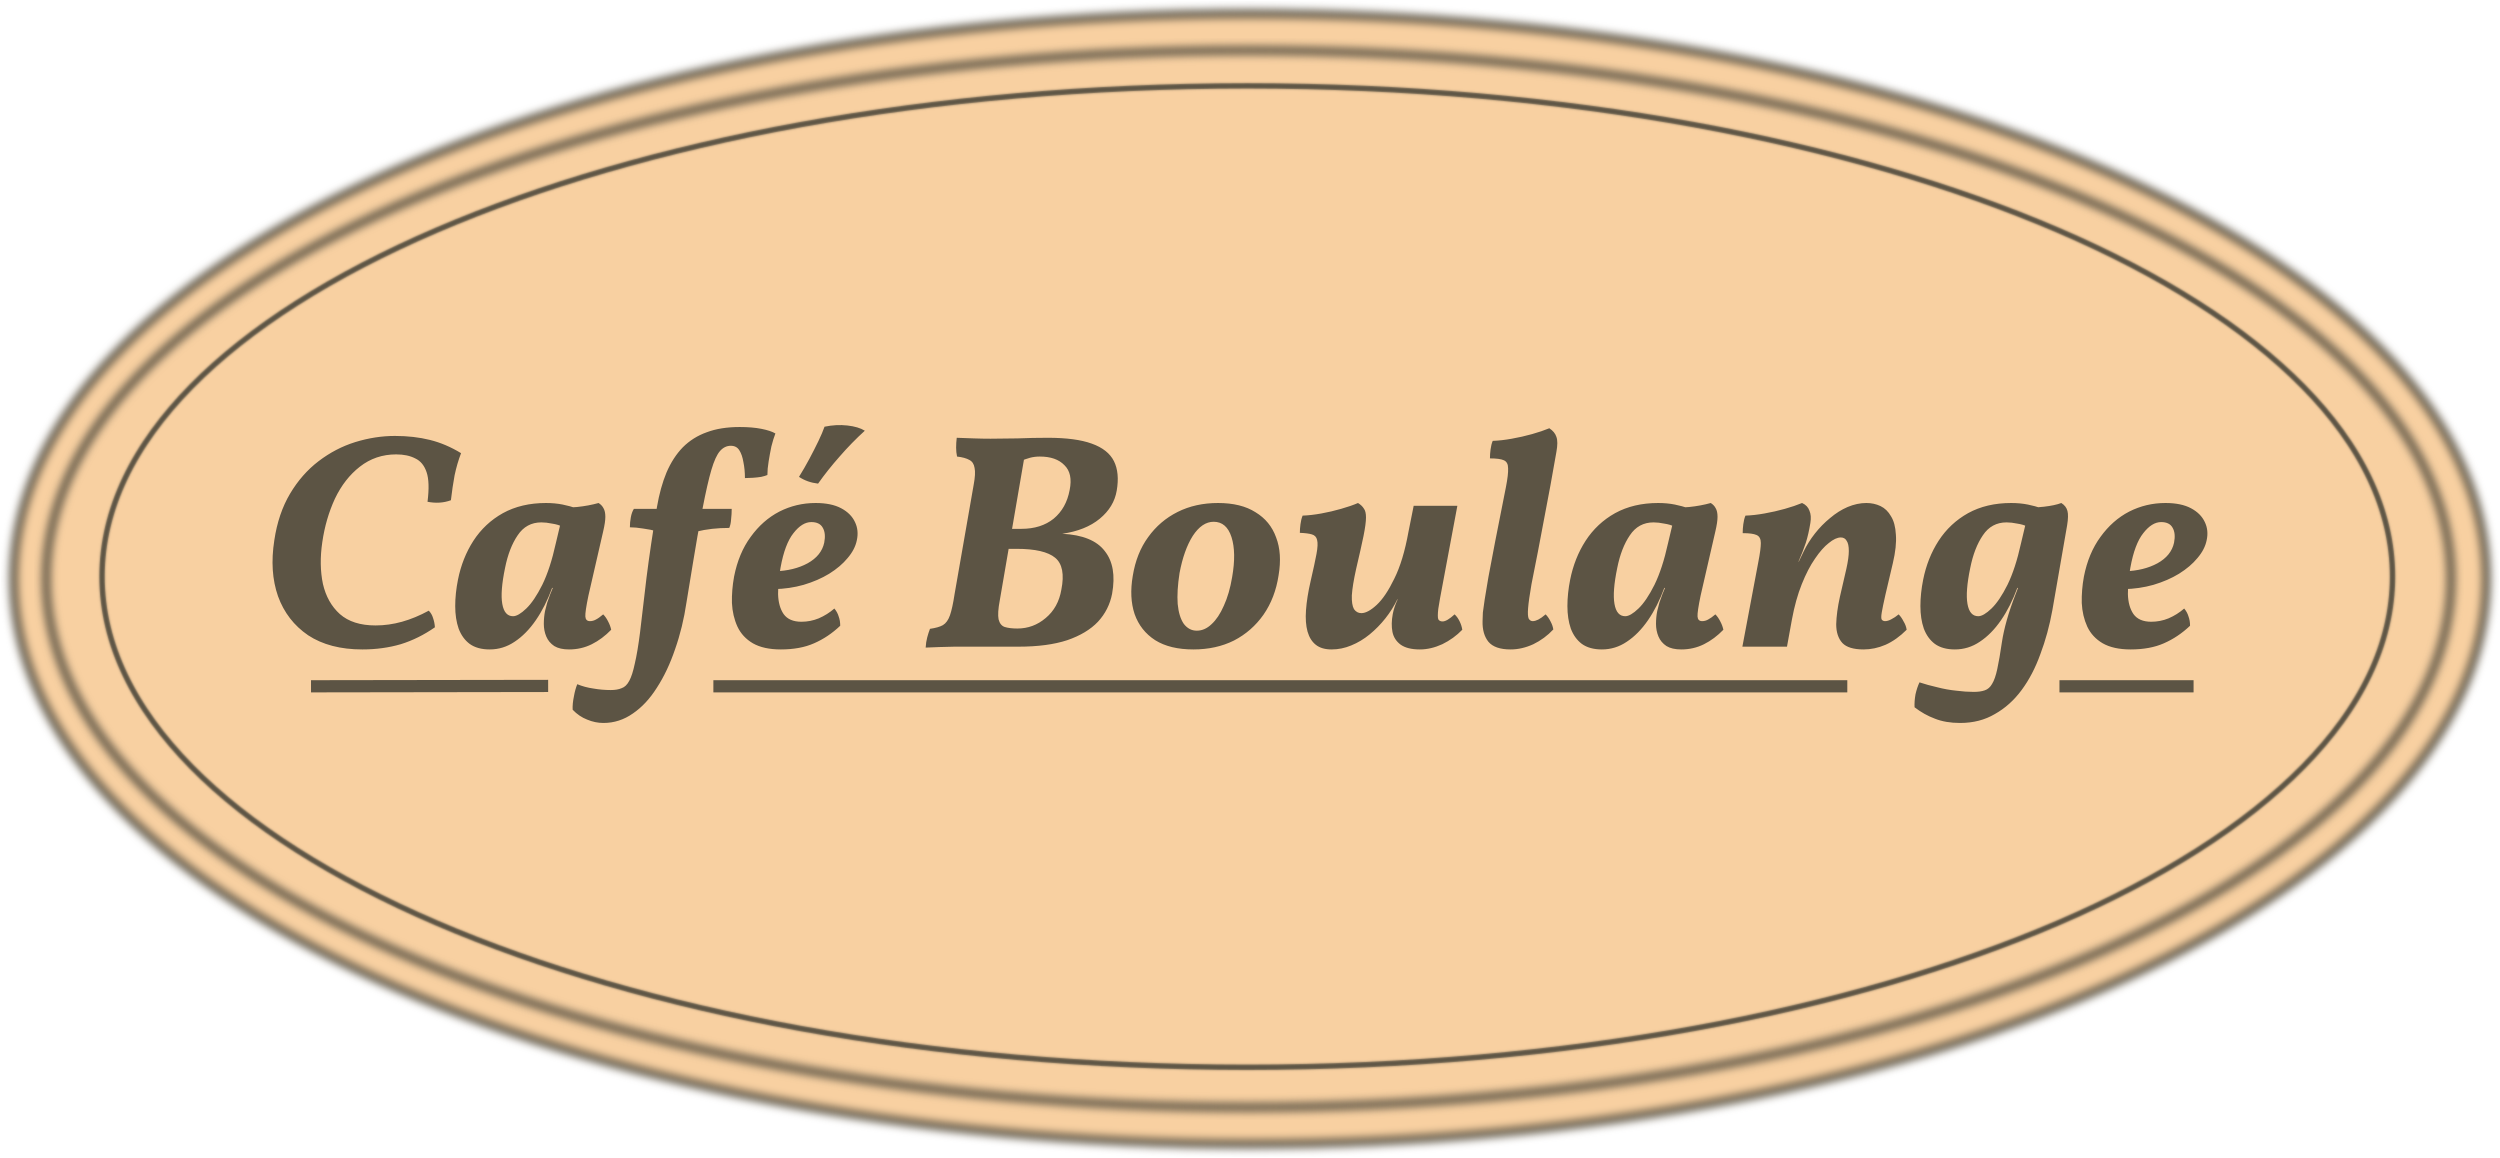
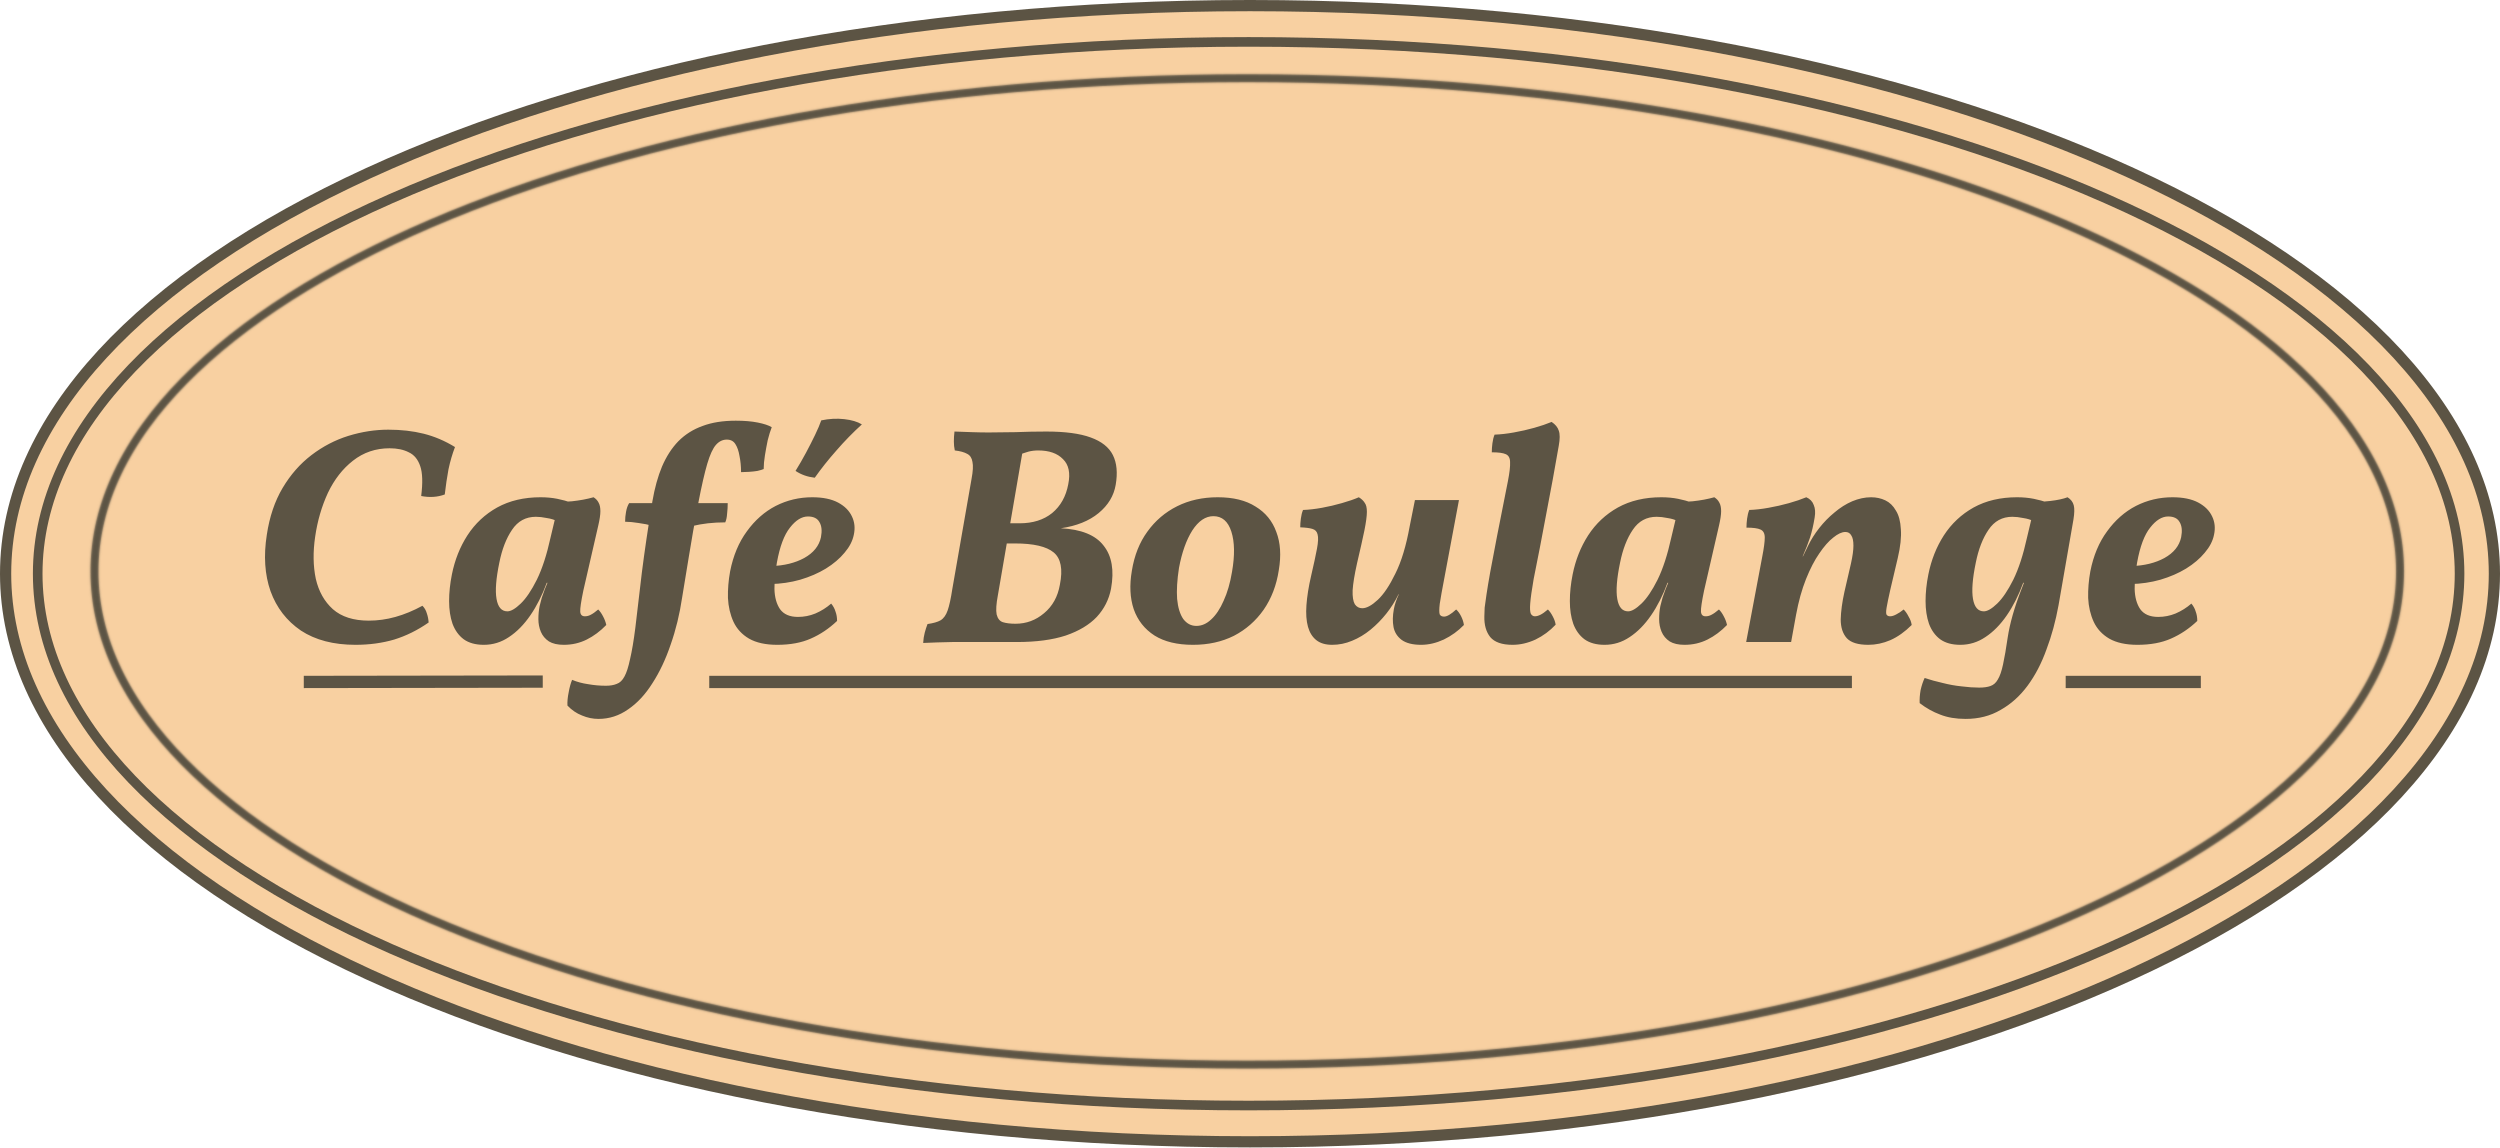
- <svg xmlns="http://www.w3.org/2000/svg" width="786" height="364" viewBox="0 0 786 364" fill="none">
+ <svg xmlns="http://www.w3.org/2000/svg" width="780" height="358" viewBox="0 0 780 358" fill="none">
+   <path d="M390 1.75C497.502 1.75 594.743 21.753 665.042 54.019C735.493 86.354 778.25 130.67 778.25 179C778.25 227.33 735.493 271.646 665.042 303.981C594.743 336.247 497.502 356.25 390 356.25C282.498 356.25 185.257 336.247 114.958 303.981C44.507 271.646 1.75 227.33 1.75 179C1.75 130.67 44.507 86.354 114.958 54.019C185.257 21.753 282.498 1.75 390 1.75Z" fill="#F8D0A1" stroke="#5C5444" stroke-width="3.5" />
+   <path d="M389.573 13.072C494.157 13.072 588.769 31.787 657.179 61.983C691.386 77.082 718.974 95.022 737.99 114.868C756.999 134.705 767.381 156.375 767.381 179C767.381 201.626 757 223.296 737.99 243.133C718.974 262.979 691.385 280.918 657.179 296.017C588.769 326.213 494.157 344.928 389.573 344.928C284.988 344.928 190.376 326.213 121.966 296.017C87.759 280.918 60.17 262.979 41.154 243.133C22.145 223.296 11.763 201.626 11.763 179C11.763 156.375 22.145 134.705 41.154 114.868C60.17 95.022 87.759 77.082 121.966 61.983C190.376 31.787 284.988 13.072 389.573 13.072Z" stroke="#5C5444" stroke-width="3" />
  <g filter="url(#filter0_f_3_11)">
-     <ellipse cx="393" cy="182" rx="390" ry="179" fill="#F8D0A1" />
-     <path d="M781.717 182C781.717 230.624 738.721 275.056 668.237 307.406C597.864 339.706 500.554 359.717 393 359.717C285.446 359.717 188.137 339.706 117.764 307.406C47.279 275.056 4.283 230.624 4.283 182C4.283 133.376 47.279 88.944 117.764 56.594C188.137 24.294 285.446 4.283 393 4.283C500.554 4.283 597.864 24.294 668.237 56.594C738.721 88.944 781.717 133.376 781.717 182Z" stroke="#5C5444" stroke-width="2.566" />
+     <path d="M389.144 24.393C488.682 24.393 578.736 41.737 643.86 69.729C676.424 83.726 702.697 100.361 720.811 118.768C738.92 137.171 748.815 157.279 748.815 178.277C748.815 199.275 738.92 219.383 720.811 237.785C702.697 256.193 676.424 272.827 643.86 286.824C578.736 314.816 488.682 332.16 389.144 332.16C289.607 332.16 199.552 314.816 134.429 286.824C101.865 272.827 75.591 256.193 57.477 237.785C39.369 219.383 29.474 199.275 29.474 178.277C29.474 157.279 39.369 137.171 57.477 118.768C75.591 100.361 101.865 83.726 134.429 69.729C199.552 41.737 289.607 24.393 389.144 24.393Z" stroke="#5C5444" stroke-width="2.5" />
  </g>
-   <g filter="url(#filter1_f_3_11)">
-     <path d="M770.599 182C770.599 204.697 760.183 226.417 741.147 246.283C722.105 266.155 694.49 284.11 660.266 299.216C591.823 329.427 497.18 348.145 392.572 348.145C287.964 348.145 193.321 329.427 124.878 299.216C90.655 284.11 63.039 266.155 43.997 246.283C24.961 226.417 14.546 204.697 14.546 182C14.546 159.304 24.961 137.583 43.997 117.717C63.039 97.845 90.655 79.89 124.878 64.784C193.321 34.573 287.964 15.855 392.572 15.855C497.18 15.855 591.823 34.573 660.266 64.784C694.49 79.89 722.105 97.845 741.147 117.717C760.183 137.583 770.599 159.304 770.599 182Z" stroke="#5C5444" stroke-width="2.566" />
-   </g>
-   <g filter="url(#filter2_f_3_11)">
-     <path d="M752.21 181.277C752.21 202.408 742.251 222.61 724.093 241.062C705.932 259.518 679.61 276.177 647.017 290.187C581.833 318.204 491.722 335.555 392.145 335.555C292.567 335.555 202.456 318.204 137.273 290.187C104.679 276.177 78.357 259.518 60.196 241.062C42.039 222.61 32.079 202.408 32.079 181.277C32.079 160.146 42.039 139.944 60.196 121.492C78.357 103.036 104.679 86.376 137.273 72.367C202.456 44.349 292.567 26.999 392.145 26.999C491.722 26.999 581.833 44.349 647.017 72.367C679.61 86.376 705.932 103.036 724.093 121.492C742.251 139.944 752.21 160.146 752.21 181.277Z" stroke="#5C5444" stroke-width="1.711" />
-   </g>
-   <path d="M144.955 142.476C144.117 144.668 143.44 146.989 142.924 149.439C142.473 151.89 142.086 154.501 141.764 157.274C139.507 158.112 137.057 158.273 134.413 157.758C134.929 153.631 134.832 150.536 134.123 148.472C133.413 146.344 132.22 144.894 130.544 144.12C128.932 143.282 126.933 142.862 124.547 142.862C120.227 142.862 116.423 144.152 113.134 146.731C109.91 149.246 107.298 152.599 105.3 156.79C103.365 160.982 102.043 165.528 101.334 170.428C100.625 175.2 100.689 179.584 101.527 183.582C102.43 187.516 104.203 190.675 106.847 193.061C109.555 195.447 113.295 196.64 118.067 196.64C120.84 196.64 123.612 196.253 126.385 195.479C129.158 194.705 131.963 193.545 134.8 191.997C135.445 192.642 135.896 193.416 136.154 194.318C136.476 195.221 136.67 196.188 136.734 197.22C133.317 199.606 129.738 201.379 125.998 202.54C122.258 203.636 118.228 204.184 113.908 204.184C107.073 204.184 101.398 202.701 96.885 199.735C92.436 196.704 89.276 192.61 87.406 187.451C85.601 182.293 85.214 176.425 86.245 169.848C87.084 164.238 88.728 159.37 91.178 155.243C93.629 151.116 96.627 147.698 100.173 144.99C103.72 142.282 107.556 140.283 111.683 138.994C115.874 137.704 120.034 137.059 124.16 137.059C128.158 137.059 131.834 137.478 135.187 138.316C138.54 139.155 141.796 140.541 144.955 142.476ZM188.192 158.144C188.902 158.596 189.417 159.144 189.74 159.789C190.127 160.434 190.32 161.336 190.32 162.497C190.32 163.593 190.095 165.108 189.643 167.043L185.001 187.258C184.291 190.675 183.969 192.868 184.033 193.835C184.098 194.802 184.581 195.286 185.484 195.286C186.129 195.286 186.742 195.124 187.322 194.802C187.967 194.48 188.74 193.931 189.643 193.158C190.224 193.738 190.739 194.48 191.191 195.382C191.642 196.221 191.964 197.091 192.158 197.994C190.288 199.928 188.257 201.444 186.064 202.54C183.872 203.636 181.486 204.184 178.907 204.184C176.973 204.184 175.425 203.829 174.264 203.12C173.104 202.346 172.266 201.347 171.75 200.122C171.234 198.897 170.976 197.575 170.976 196.156C170.976 194.737 171.105 193.383 171.363 192.094C171.556 191.256 171.782 190.385 172.04 189.482C172.362 188.58 172.685 187.677 173.007 186.774C173.394 185.807 173.781 184.872 174.168 183.969L177.36 167.72L173.684 159.595C176.392 159.66 178.972 159.595 181.422 159.402C183.872 159.144 186.129 158.725 188.192 158.144ZM181.035 159.789L176.779 165.592C175.941 165.141 174.877 164.818 173.587 164.625C172.362 164.367 171.234 164.238 170.202 164.238C167.043 164.238 164.56 165.592 162.755 168.3C160.949 170.944 159.627 174.361 158.789 178.553C157.757 183.518 157.467 187.29 157.918 189.869C158.37 192.448 159.498 193.738 161.304 193.738C162.4 193.738 163.786 192.932 165.463 191.32C167.139 189.708 168.816 187.225 170.492 183.872C172.169 180.455 173.587 176.102 174.748 170.815L176.586 163.077L180.261 163.754L175.522 184.84H173.587C172.169 188.708 170.46 192.094 168.461 194.995C166.462 197.897 164.238 200.154 161.787 201.766C159.402 203.378 156.79 204.184 153.953 204.184C151.374 204.184 149.278 203.604 147.666 202.443C146.118 201.282 144.958 199.67 144.184 197.607C143.475 195.543 143.12 193.19 143.12 190.546C143.12 187.902 143.41 185.13 143.991 182.228C144.893 177.714 146.505 173.652 148.827 170.041C151.212 166.366 154.308 163.464 158.112 161.336C161.981 159.208 166.494 158.144 171.653 158.144C173.523 158.144 175.264 158.306 176.876 158.628C178.488 158.95 179.874 159.337 181.035 159.789ZM232.564 134.254C235.208 134.254 237.497 134.448 239.431 134.835C241.366 135.221 242.817 135.705 243.784 136.285C243.333 137.446 242.913 138.8 242.527 140.348C242.204 141.895 241.914 143.475 241.656 145.087C241.398 146.635 241.269 148.053 241.269 149.343C240.818 149.536 240.173 149.73 239.335 149.923C238.561 150.052 237.69 150.149 236.723 150.213C235.82 150.278 234.982 150.31 234.208 150.31C234.208 148.505 234.047 146.828 233.725 145.28C233.467 143.733 233.048 142.508 232.467 141.605C231.887 140.638 230.984 140.154 229.759 140.154C228.47 140.154 227.341 140.702 226.374 141.798C225.407 142.895 224.504 144.861 223.666 147.698C222.828 150.536 221.893 154.63 220.861 159.982C219.7 166.108 218.733 171.589 217.959 176.425C217.185 181.261 216.476 185.581 215.831 189.386C215.058 194.609 213.865 199.509 212.253 204.087C210.705 208.665 208.803 212.695 206.546 216.177C204.354 219.659 201.839 222.368 199.002 224.302C196.165 226.301 193.069 227.3 189.716 227.3C187.975 227.3 186.267 226.946 184.59 226.237C182.914 225.592 181.398 224.56 180.044 223.141C179.98 221.916 180.109 220.53 180.431 218.982C180.689 217.499 181.044 216.21 181.495 215.114C183.043 215.758 184.719 216.21 186.525 216.468C188.33 216.79 190.168 216.951 192.038 216.951C193.392 216.951 194.52 216.758 195.423 216.371C196.39 216.049 197.196 215.275 197.841 214.05C198.486 212.889 199.066 211.083 199.582 208.633C200.162 206.183 200.711 202.927 201.226 198.864C201.807 193.964 202.484 188.225 203.258 181.648C204.096 175.006 205.192 167.591 206.546 159.402C207.255 155.275 208.255 151.664 209.544 148.569C210.899 145.409 212.607 142.766 214.671 140.638C216.799 138.51 219.313 136.93 222.215 135.898C225.117 134.802 228.566 134.254 232.564 134.254ZM199.292 159.982H207.32L206.933 167.14C205.321 166.688 203.741 166.366 202.194 166.172C200.646 165.914 199.26 165.785 198.035 165.785C198.035 164.754 198.131 163.722 198.325 162.69C198.518 161.594 198.841 160.691 199.292 159.982ZM219.313 159.982H230.049C230.049 161.078 229.985 162.175 229.856 163.271C229.791 164.367 229.598 165.27 229.276 165.979C227.406 165.979 225.6 166.076 223.859 166.269C222.183 166.463 220.538 166.753 218.926 167.14L219.313 159.982ZM245.498 204.184C241.888 204.184 238.954 203.539 236.697 202.25C234.504 200.96 232.892 199.219 231.861 197.027C230.829 194.77 230.249 192.287 230.12 189.579C230.055 186.871 230.281 184.098 230.797 181.261C231.764 176.36 233.505 172.201 236.02 168.784C238.534 165.302 241.533 162.658 245.015 160.853C248.561 159.047 252.366 158.144 256.428 158.144C259.717 158.144 262.393 158.693 264.456 159.789C266.519 160.885 267.97 162.336 268.808 164.141C269.647 165.882 269.84 167.784 269.389 169.848C269.002 171.782 268.035 173.652 266.487 175.458C265.004 177.263 263.07 178.907 260.684 180.39C258.362 181.809 255.686 182.97 252.656 183.872C249.69 184.711 246.595 185.162 243.371 185.227L243.661 179.617C247.659 179.488 251.076 178.649 253.913 177.102C256.815 175.49 258.556 173.33 259.136 170.622C259.523 168.623 259.362 167.043 258.653 165.882C258.008 164.722 256.815 164.141 255.074 164.141C253.139 164.141 251.27 165.302 249.464 167.623C247.659 169.88 246.304 173.491 245.402 178.456C244.886 181.358 244.628 184.13 244.628 186.774C244.692 189.353 245.273 191.449 246.369 193.061C247.53 194.673 249.4 195.479 251.979 195.479C253.849 195.479 255.654 195.124 257.395 194.415C259.201 193.641 260.845 192.61 262.328 191.32C262.973 192.094 263.424 192.932 263.682 193.835C264.005 194.673 264.166 195.64 264.166 196.736C261.651 199.122 258.911 200.96 255.944 202.25C253.043 203.539 249.561 204.184 245.498 204.184ZM259.233 134.157C261.683 133.642 264.069 133.513 266.39 133.771C268.712 134.028 270.549 134.577 271.903 135.415C269.131 137.93 266.487 140.638 263.972 143.539C261.458 146.377 259.201 149.214 257.202 152.051C254.945 151.793 252.946 151.084 251.205 149.923C252.366 148.053 253.462 146.151 254.494 144.217C255.525 142.282 256.46 140.444 257.298 138.703C258.137 136.962 258.782 135.447 259.233 134.157ZM314.339 188.708C313.824 191.417 313.695 193.416 313.952 194.705C314.275 195.995 314.92 196.801 315.887 197.123C316.919 197.446 318.24 197.607 319.853 197.607C323.206 197.607 326.172 196.511 328.751 194.318C331.395 192.126 333.039 189.16 333.684 185.42C334.651 180.584 334.006 177.231 331.749 175.361C329.492 173.491 325.462 172.556 319.659 172.556H314.533L315.597 166.269H321.11C325.237 166.269 328.622 165.205 331.266 163.077C333.909 160.885 335.586 157.887 336.295 154.082C337.004 150.6 336.456 147.989 334.651 146.248C332.91 144.442 330.331 143.539 326.913 143.539C325.817 143.539 324.785 143.668 323.818 143.926C322.915 144.184 321.884 144.539 320.723 144.99L322.464 141.412L314.339 188.708ZM311.438 137.93C313.888 137.93 316.693 137.897 319.853 137.833C323.077 137.704 326.268 137.639 329.428 137.639C335.296 137.639 339.906 138.252 343.259 139.477C346.677 140.702 348.998 142.54 350.223 144.99C351.448 147.441 351.738 150.536 351.094 154.276C350.513 157.693 348.74 160.627 345.774 163.077C342.808 165.528 338.874 167.107 333.974 167.817C340.358 168.139 344.807 169.944 347.321 173.233C349.901 176.457 350.674 180.939 349.643 186.677C348.998 190.03 347.515 192.964 345.194 195.479C342.872 197.929 339.648 199.864 335.521 201.282C331.395 202.636 326.301 203.313 320.239 203.313C317.015 203.313 313.662 203.313 310.18 203.313C306.763 203.313 303.41 203.313 300.121 203.313C296.833 203.378 293.802 203.475 291.029 203.604C291.094 202.443 291.255 201.379 291.513 200.412C291.771 199.445 292.061 198.542 292.384 197.704C294.189 197.446 295.543 197.059 296.446 196.543C297.413 195.963 298.155 194.931 298.67 193.448C299.186 191.965 299.67 189.74 300.121 186.774L306.118 152.438C306.569 150.052 306.666 148.279 306.408 147.118C306.215 145.893 305.667 145.055 304.764 144.603C303.861 144.088 302.572 143.733 300.895 143.539C300.702 142.637 300.605 141.702 300.605 140.735C300.605 139.703 300.669 138.671 300.798 137.639C302.604 137.704 304.409 137.768 306.215 137.833C308.02 137.897 309.761 137.93 311.438 137.93ZM375.195 204.184C370.294 204.184 366.296 203.217 363.201 201.282C360.106 199.283 357.946 196.543 356.721 193.061C355.56 189.579 355.367 185.581 356.141 181.067C356.914 176.296 358.526 172.234 360.977 168.881C363.427 165.463 366.522 162.819 370.262 160.949C374.002 159.079 378.225 158.144 382.932 158.144C387.769 158.144 391.702 159.112 394.732 161.046C397.828 162.916 399.988 165.56 401.213 168.977C402.502 172.33 402.76 176.296 401.987 180.874C401.277 185.581 399.698 189.708 397.247 193.254C394.797 196.736 391.702 199.445 387.962 201.379C384.222 203.249 379.966 204.184 375.195 204.184ZM376.259 198.284C377.935 198.284 379.483 197.607 380.901 196.253C382.384 194.899 383.674 192.964 384.77 190.449C385.931 187.935 386.801 184.936 387.382 181.454C388.284 176.296 388.22 172.105 387.188 168.881C386.156 165.656 384.287 164.044 381.578 164.044C379.128 164.044 376.936 165.528 375.001 168.494C373.131 171.46 371.745 175.361 370.842 180.197C370.262 183.937 370.068 187.161 370.262 189.869C370.52 192.577 371.165 194.673 372.196 196.156C373.293 197.575 374.647 198.284 376.259 198.284ZM418.636 204.184C416.572 204.184 414.928 203.7 413.703 202.733C412.478 201.766 411.607 200.38 411.091 198.574C410.575 196.704 410.414 194.447 410.608 191.804C410.801 189.095 411.285 186.065 412.059 182.712C412.897 179.101 413.509 176.264 413.896 174.2C414.283 172.137 414.348 170.654 414.09 169.751C413.896 168.848 413.348 168.268 412.445 168.01C411.607 167.752 410.35 167.591 408.673 167.526C408.673 166.688 408.738 165.785 408.867 164.818C408.996 163.787 409.221 162.884 409.544 162.11C411.349 162.046 413.316 161.82 415.444 161.433C417.572 161.046 419.635 160.562 421.634 159.982C423.697 159.402 425.471 158.789 426.954 158.144C427.792 158.66 428.404 159.241 428.791 159.885C429.243 160.466 429.468 161.401 429.468 162.69C429.468 163.98 429.211 165.914 428.695 168.494C428.179 171.008 427.405 174.458 426.373 178.843C425.6 182.325 425.148 185.098 425.019 187.161C424.955 189.16 425.18 190.611 425.696 191.513C426.277 192.352 427.05 192.771 428.018 192.771C429.372 192.771 430.984 191.9 432.854 190.159C434.724 188.418 436.561 185.678 438.367 181.938C440.237 178.198 441.72 173.298 442.816 167.236L444.46 159.015H458.195L453.649 183.292C452.94 186.968 452.456 189.676 452.198 191.417C452.005 193.093 452.005 194.189 452.198 194.705C452.456 195.157 452.907 195.382 453.552 195.382C454.455 195.382 455.712 194.641 457.324 193.158C457.905 193.674 458.42 194.383 458.872 195.286C459.323 196.188 459.613 197.091 459.742 197.994C457.937 199.864 455.841 201.379 453.455 202.54C451.07 203.636 448.716 204.184 446.395 204.184C443.751 204.184 441.72 203.668 440.301 202.636C438.947 201.605 438.109 200.283 437.786 198.671C437.464 196.994 437.496 195.124 437.883 193.061C438.012 192.352 438.206 191.61 438.464 190.836C438.721 190.063 439.044 189.257 439.431 188.418H439.334C438.302 190.546 437.045 192.545 435.562 194.415C434.079 196.285 432.435 197.962 430.629 199.445C428.824 200.928 426.889 202.088 424.826 202.927C422.827 203.765 420.763 204.184 418.636 204.184ZM474.919 204.184C471.631 204.184 469.309 203.378 467.955 201.766C466.666 200.154 466.053 197.994 466.118 195.286C466.118 194.447 466.15 193.545 466.214 192.577C466.343 191.546 466.537 190.159 466.795 188.418C467.053 186.677 467.44 184.356 467.955 181.454C468.536 178.553 469.245 174.813 470.083 170.235C470.986 165.592 472.114 159.885 473.468 153.115C473.984 150.471 474.21 148.505 474.146 147.215C474.146 145.925 473.694 145.087 472.791 144.7C471.953 144.313 470.502 144.12 468.439 144.12C468.439 143.217 468.503 142.282 468.632 141.315C468.761 140.283 468.987 139.38 469.309 138.607C471.179 138.542 473.178 138.316 475.306 137.93C477.499 137.543 479.626 137.059 481.69 136.479C483.753 135.898 485.559 135.286 487.106 134.641C488.267 135.415 489.008 136.318 489.331 137.349C489.718 138.381 489.718 139.961 489.331 142.089C488.106 149.182 486.816 156.21 485.462 163.174C484.172 170.138 482.851 176.973 481.496 183.679C480.916 187.032 480.561 189.547 480.432 191.223C480.303 192.835 480.368 193.931 480.626 194.512C480.948 195.028 481.367 195.286 481.883 195.286C482.399 195.286 482.979 195.124 483.624 194.802C484.269 194.48 485.043 193.931 485.946 193.158C486.526 193.738 487.042 194.48 487.493 195.382C487.945 196.221 488.235 197.059 488.364 197.897C486.558 199.831 484.463 201.379 482.077 202.54C479.691 203.636 477.305 204.184 474.919 204.184ZM537.864 158.144C538.573 158.596 539.089 159.144 539.412 159.789C539.798 160.434 539.992 161.336 539.992 162.497C539.992 163.593 539.766 165.108 539.315 167.043L534.672 187.258C533.963 190.675 533.64 192.868 533.705 193.835C533.769 194.802 534.253 195.286 535.156 195.286C535.801 195.286 536.413 195.124 536.993 194.802C537.638 194.48 538.412 193.931 539.315 193.158C539.895 193.738 540.411 194.48 540.862 195.382C541.314 196.221 541.636 197.091 541.83 197.994C539.96 199.928 537.928 201.444 535.736 202.54C533.544 203.636 531.158 204.184 528.579 204.184C526.644 204.184 525.097 203.829 523.936 203.12C522.775 202.346 521.937 201.347 521.421 200.122C520.905 198.897 520.648 197.575 520.648 196.156C520.648 194.737 520.776 193.383 521.034 192.094C521.228 191.256 521.454 190.385 521.711 189.482C522.034 188.58 522.356 187.677 522.679 186.774C523.066 185.807 523.452 184.872 523.839 183.969L527.031 167.72L523.356 159.595C526.064 159.66 528.643 159.595 531.093 159.402C533.544 159.144 535.801 158.725 537.864 158.144ZM530.707 159.789L526.451 165.592C525.613 165.141 524.549 164.818 523.259 164.625C522.034 164.367 520.905 164.238 519.874 164.238C516.714 164.238 514.232 165.592 512.426 168.3C510.621 170.944 509.299 174.361 508.461 178.553C507.429 183.518 507.139 187.29 507.59 189.869C508.041 192.448 509.17 193.738 510.975 193.738C512.072 193.738 513.458 192.932 515.134 191.32C516.811 189.708 518.487 187.225 520.164 183.872C521.84 180.455 523.259 176.102 524.42 170.815L526.257 163.077L529.933 163.754L525.193 184.84H523.259C521.84 188.708 520.132 192.094 518.133 194.995C516.134 197.897 513.909 200.154 511.459 201.766C509.073 203.378 506.462 204.184 503.625 204.184C501.045 204.184 498.95 203.604 497.338 202.443C495.79 201.282 494.629 199.67 493.856 197.607C493.146 195.543 492.792 193.19 492.792 190.546C492.792 187.902 493.082 185.13 493.662 182.228C494.565 177.714 496.177 173.652 498.498 170.041C500.884 166.366 503.979 163.464 507.784 161.336C511.652 159.208 516.166 158.144 521.325 158.144C523.195 158.144 524.936 158.306 526.548 158.628C528.16 158.95 529.546 159.337 530.707 159.789ZM547.803 203.313L552.832 176.618C553.348 173.975 553.606 172.008 553.606 170.718C553.606 169.429 553.155 168.59 552.252 168.203C551.414 167.817 549.963 167.623 547.9 167.623C547.9 166.72 547.964 165.785 548.093 164.818C548.222 163.787 548.448 162.884 548.77 162.11C550.64 162.046 552.639 161.82 554.767 161.433C556.959 161.046 559.087 160.562 561.151 159.982C563.214 159.402 565.019 158.789 566.567 158.144C567.728 158.66 568.501 159.466 568.888 160.562C569.34 161.594 569.436 162.884 569.178 164.431C568.792 166.817 568.308 168.913 567.728 170.718C567.147 172.459 566.406 174.361 565.503 176.425L563.375 194.802L561.828 203.313H547.803ZM586.782 158.144C588.394 158.144 589.877 158.467 591.231 159.112C592.585 159.756 593.681 160.82 594.52 162.303C595.422 163.722 595.938 165.656 596.067 168.107C596.26 170.557 595.938 173.555 595.1 177.102L592.779 186.968C592.198 189.547 591.811 191.417 591.618 192.577C591.424 193.738 591.424 194.48 591.618 194.802C591.876 195.124 592.23 195.286 592.682 195.286C593.262 195.286 593.907 195.092 594.616 194.705C595.39 194.318 596.164 193.803 596.938 193.158C597.518 193.738 598.034 194.48 598.485 195.382C599.001 196.221 599.323 197.091 599.452 197.994C597.324 200.122 595.1 201.701 592.779 202.733C590.522 203.7 588.233 204.184 585.911 204.184C582.752 204.184 580.527 203.507 579.237 202.153C577.948 200.734 577.303 198.768 577.303 196.253C577.368 193.738 577.754 190.869 578.464 187.645L580.495 178.843C581.011 176.522 581.269 174.652 581.269 173.233C581.269 171.75 581.043 170.686 580.592 170.041C580.205 169.332 579.592 168.977 578.754 168.977C577.658 168.977 576.4 169.558 574.982 170.718C573.563 171.814 572.112 173.459 570.629 175.651C569.146 177.779 567.76 180.455 566.47 183.679C565.181 186.903 564.149 190.611 563.375 194.802L563.085 181.648L567.147 173.233C568.05 171.363 569.211 169.525 570.629 167.72C572.048 165.914 573.628 164.302 575.369 162.884C577.11 161.401 578.947 160.24 580.882 159.402C582.881 158.564 584.847 158.144 586.782 158.144ZM616.253 227.3C613.223 227.3 610.579 226.849 608.322 225.946C606.065 225.108 603.937 223.915 601.938 222.368C601.874 221.143 601.971 219.788 602.229 218.305C602.551 216.887 602.97 215.629 603.486 214.533C605.227 215.114 607.097 215.629 609.096 216.081C611.095 216.597 613.061 216.951 614.996 217.145C616.995 217.403 618.832 217.532 620.509 217.532C621.927 217.532 623.088 217.37 623.991 217.048C624.958 216.726 625.732 216.049 626.312 215.017C626.957 213.985 627.505 212.405 627.956 210.277C628.408 208.214 628.891 205.409 629.407 201.863C629.73 199.735 630.246 197.413 630.955 194.899C631.664 192.384 632.599 189.643 633.76 186.677L634.727 184.163L637.919 165.689L633.663 159.692C637.403 159.692 640.401 159.563 642.658 159.305C644.915 159.047 646.72 158.66 648.075 158.144C649.106 158.789 649.751 159.628 650.009 160.659C650.267 161.626 650.235 163.109 649.912 165.108L645.27 191.804C644.367 196.769 643.11 201.379 641.498 205.635C639.95 209.955 637.983 213.727 635.597 216.951C633.212 220.175 630.407 222.69 627.183 224.496C624.023 226.365 620.38 227.3 616.253 227.3ZM641.691 159.789L637.435 165.592C636.597 165.141 635.533 164.818 634.243 164.625C633.018 164.367 631.89 164.238 630.858 164.238C627.699 164.238 625.216 165.592 623.411 168.3C621.605 170.944 620.283 174.361 619.445 178.553C618.413 183.518 618.123 187.29 618.574 189.869C619.026 192.448 620.154 193.738 621.96 193.738C623.056 193.738 624.442 192.932 626.119 191.32C627.795 189.708 629.472 187.225 631.148 183.872C632.825 180.455 634.243 176.102 635.404 170.815L637.242 163.077L640.917 163.754L636.178 184.84H634.243C632.825 188.708 631.116 192.094 629.117 194.995C627.118 197.897 624.894 200.154 622.443 201.766C620.058 203.378 617.446 204.184 614.609 204.184C612.03 204.184 609.934 203.604 608.322 202.443C606.774 201.282 605.614 199.67 604.84 197.607C604.131 195.543 603.776 193.19 603.776 190.546C603.776 187.902 604.066 185.13 604.647 182.228C605.549 177.714 607.161 173.652 609.483 170.041C611.868 166.366 614.964 163.464 618.768 161.336C622.637 159.208 627.15 158.144 632.309 158.144C634.179 158.144 635.92 158.306 637.532 158.628C639.144 158.95 640.53 159.337 641.691 159.789ZM669.884 204.184C666.273 204.184 663.339 203.539 661.082 202.25C658.89 200.96 657.278 199.219 656.246 197.027C655.214 194.77 654.634 192.287 654.505 189.579C654.441 186.871 654.666 184.098 655.182 181.261C656.149 176.36 657.89 172.201 660.405 168.784C662.92 165.302 665.918 162.658 669.4 160.853C672.947 159.047 676.751 158.144 680.813 158.144C684.102 158.144 686.778 158.693 688.841 159.789C690.905 160.885 692.356 162.336 693.194 164.141C694.032 165.882 694.226 167.784 693.774 169.848C693.387 171.782 692.42 173.652 690.872 175.458C689.389 177.263 687.455 178.907 685.069 180.39C682.748 181.809 680.072 182.97 677.041 183.872C674.075 184.711 670.98 185.162 667.756 185.227L668.046 179.617C672.044 179.488 675.461 178.649 678.299 177.102C681.2 175.49 682.941 173.33 683.522 170.622C683.909 168.623 683.747 167.043 683.038 165.882C682.393 164.722 681.2 164.141 679.459 164.141C677.525 164.141 675.655 165.302 673.849 167.623C672.044 169.88 670.69 173.491 669.787 178.456C669.271 181.358 669.013 184.13 669.013 186.774C669.078 189.353 669.658 191.449 670.754 193.061C671.915 194.673 673.785 195.479 676.364 195.479C678.234 195.479 680.04 195.124 681.781 194.415C683.586 193.641 685.23 192.61 686.713 191.32C687.358 192.094 687.81 192.932 688.068 193.835C688.39 194.673 688.551 195.64 688.551 196.736C686.036 199.122 683.296 200.96 680.33 202.25C677.428 203.539 673.946 204.184 669.884 204.184Z" fill="#5C5444" />
-   <line y1="-1.917" x2="74.558" y2="-1.917" transform="matrix(0.999999 -0.00154381 0.00153826 0.999999 97.7845 217.688)" stroke="#5C5444" stroke-width="3.833" />
-   <line x1="647.493" y1="215.772" x2="689.66" y2="215.772" stroke="#5C5444" stroke-width="3.833" />
-   <line x1="224.286" y1="215.772" x2="580.792" y2="215.772" stroke="#5C5444" stroke-width="3.833" />
+   <path d="M141.955 139.476C141.117 141.668 140.44 143.989 139.924 146.439C139.473 148.89 139.086 151.501 138.764 154.274C136.507 155.112 134.057 155.273 131.413 154.758C131.929 150.631 131.832 147.536 131.123 145.472C130.413 143.344 129.22 141.894 127.544 141.12C125.932 140.282 123.933 139.862 121.547 139.862C117.227 139.862 113.423 141.152 110.134 143.731C106.91 146.246 104.298 149.599 102.3 153.79C100.365 157.982 99.043 162.528 98.334 167.428C97.625 172.2 97.689 176.584 98.527 180.582C99.43 184.516 101.203 187.675 103.847 190.061C106.555 192.447 110.295 193.64 115.067 193.64C117.84 193.64 120.612 193.253 123.385 192.479C126.158 191.705 128.963 190.545 131.8 188.997C132.445 189.642 132.896 190.416 133.154 191.318C133.476 192.221 133.67 193.188 133.734 194.22C130.317 196.606 126.738 198.379 122.998 199.54C119.258 200.636 115.228 201.184 110.908 201.184C104.073 201.184 98.398 199.701 93.885 196.735C89.436 193.704 86.276 189.61 84.406 184.451C82.601 179.293 82.214 173.425 83.245 166.848C84.084 161.238 85.728 156.37 88.178 152.243C90.629 148.116 93.627 144.698 97.173 141.99C100.72 139.282 104.556 137.283 108.683 135.994C112.874 134.704 117.034 134.059 121.16 134.059C125.158 134.059 128.834 134.478 132.187 135.316C135.54 136.155 138.796 137.541 141.955 139.476ZM185.192 155.144C185.902 155.596 186.417 156.144 186.74 156.789C187.127 157.434 187.32 158.336 187.32 159.497C187.32 160.593 187.095 162.108 186.643 164.043L182.001 184.258C181.291 187.675 180.969 189.868 181.033 190.835C181.098 191.802 181.581 192.286 182.484 192.286C183.129 192.286 183.742 192.124 184.322 191.802C184.967 191.48 185.74 190.931 186.643 190.158C187.224 190.738 187.739 191.48 188.191 192.382C188.642 193.221 188.964 194.091 189.158 194.994C187.288 196.928 185.257 198.444 183.064 199.54C180.872 200.636 178.486 201.184 175.907 201.184C173.973 201.184 172.425 200.829 171.264 200.12C170.104 199.346 169.266 198.347 168.75 197.122C168.234 195.897 167.976 194.575 167.976 193.156C167.976 191.737 168.105 190.383 168.363 189.094C168.556 188.256 168.782 187.385 169.04 186.482C169.362 185.58 169.685 184.677 170.007 183.774C170.394 182.807 170.781 181.872 171.168 180.969L174.36 164.72L170.684 156.595C173.392 156.66 175.972 156.595 178.422 156.402C180.872 156.144 183.129 155.725 185.192 155.144ZM178.035 156.789L173.779 162.592C172.941 162.141 171.877 161.818 170.587 161.625C169.362 161.367 168.234 161.238 167.202 161.238C164.043 161.238 161.56 162.592 159.755 165.3C157.949 167.944 156.627 171.361 155.789 175.553C154.757 180.518 154.467 184.29 154.918 186.869C155.37 189.448 156.498 190.738 158.304 190.738C159.4 190.738 160.786 189.932 162.463 188.32C164.139 186.708 165.816 184.225 167.492 180.872C169.169 177.455 170.587 173.102 171.748 167.815L173.586 160.077L177.261 160.754L172.522 181.84H170.587C169.169 185.708 167.46 189.094 165.461 191.995C163.462 194.897 161.238 197.154 158.787 198.766C156.402 200.378 153.79 201.184 150.953 201.184C148.374 201.184 146.278 200.604 144.666 199.443C143.118 198.282 141.958 196.67 141.184 194.607C140.475 192.543 140.12 190.19 140.12 187.546C140.12 184.902 140.41 182.13 140.991 179.228C141.893 174.714 143.505 170.652 145.827 167.041C148.212 163.366 151.308 160.464 155.112 158.336C158.981 156.208 163.494 155.144 168.653 155.144C170.523 155.144 172.264 155.306 173.876 155.628C175.488 155.95 176.874 156.337 178.035 156.789ZM229.564 131.254C232.208 131.254 234.497 131.448 236.431 131.835C238.366 132.221 239.817 132.705 240.784 133.285C240.333 134.446 239.913 135.8 239.527 137.348C239.204 138.895 238.914 140.475 238.656 142.087C238.398 143.635 238.269 145.053 238.269 146.343C237.818 146.536 237.173 146.73 236.335 146.923C235.561 147.052 234.69 147.149 233.723 147.213C232.82 147.278 231.982 147.31 231.208 147.31C231.208 145.505 231.047 143.828 230.725 142.28C230.467 140.733 230.048 139.508 229.467 138.605C228.887 137.638 227.984 137.154 226.759 137.154C225.47 137.154 224.341 137.702 223.374 138.798C222.407 139.895 221.504 141.861 220.666 144.698C219.828 147.536 218.893 151.63 217.861 156.982C216.7 163.108 215.733 168.589 214.959 173.425C214.185 178.261 213.476 182.581 212.831 186.386C212.058 191.609 210.865 196.509 209.253 201.087C207.705 205.665 205.803 209.695 203.546 213.177C201.354 216.659 198.839 219.368 196.002 221.302C193.165 223.301 190.069 224.3 186.716 224.3C184.975 224.3 183.267 223.946 181.59 223.237C179.914 222.592 178.398 221.56 177.044 220.141C176.98 218.916 177.109 217.53 177.431 215.982C177.689 214.499 178.044 213.21 178.495 212.114C180.043 212.758 181.719 213.21 183.525 213.468C185.33 213.79 187.168 213.951 189.038 213.951C190.392 213.951 191.52 213.758 192.423 213.371C193.39 213.049 194.196 212.275 194.841 211.05C195.486 209.889 196.066 208.083 196.582 205.633C197.162 203.183 197.711 199.927 198.226 195.864C198.807 190.964 199.484 185.225 200.258 178.648C201.096 172.006 202.192 164.591 203.546 156.402C204.255 152.275 205.255 148.664 206.544 145.569C207.899 142.409 209.607 139.766 211.671 137.638C213.799 135.51 216.313 133.93 219.215 132.898C222.117 131.802 225.566 131.254 229.564 131.254ZM196.292 156.982H204.32L203.933 164.14C202.321 163.688 200.741 163.366 199.194 163.172C197.646 162.914 196.26 162.785 195.035 162.785C195.035 161.754 195.131 160.722 195.325 159.69C195.518 158.594 195.841 157.691 196.292 156.982ZM216.313 156.982H227.049C227.049 158.078 226.985 159.175 226.856 160.271C226.791 161.367 226.598 162.27 226.276 162.979C224.406 162.979 222.6 163.076 220.859 163.269C219.183 163.463 217.538 163.753 215.926 164.14L216.313 156.982ZM242.498 201.184C238.888 201.184 235.954 200.539 233.697 199.25C231.504 197.96 229.892 196.219 228.861 194.027C227.829 191.77 227.249 189.287 227.12 186.579C227.055 183.871 227.281 181.098 227.797 178.261C228.764 173.36 230.505 169.201 233.02 165.784C235.534 162.302 238.533 159.658 242.015 157.853C245.561 156.047 249.366 155.144 253.428 155.144C256.717 155.144 259.393 155.693 261.456 156.789C263.519 157.885 264.97 159.336 265.808 161.141C266.647 162.882 266.84 164.784 266.389 166.848C266.002 168.782 265.035 170.652 263.487 172.458C262.004 174.263 260.07 175.907 257.684 177.39C255.362 178.809 252.686 179.97 249.656 180.872C246.69 181.711 243.595 182.162 240.371 182.227L240.661 176.617C244.659 176.488 248.076 175.649 250.913 174.102C253.815 172.49 255.556 170.33 256.136 167.622C256.523 165.623 256.362 164.043 255.653 162.882C255.008 161.722 253.815 161.141 252.074 161.141C250.139 161.141 248.27 162.302 246.464 164.623C244.659 166.88 243.304 170.491 242.402 175.456C241.886 178.358 241.628 181.13 241.628 183.774C241.692 186.353 242.273 188.449 243.369 190.061C244.53 191.673 246.4 192.479 248.979 192.479C250.849 192.479 252.654 192.124 254.395 191.415C256.201 190.641 257.845 189.61 259.328 188.32C259.973 189.094 260.424 189.932 260.682 190.835C261.005 191.673 261.166 192.64 261.166 193.736C258.651 196.122 255.911 197.96 252.944 199.25C250.043 200.539 246.561 201.184 242.498 201.184ZM256.233 131.157C258.683 130.642 261.069 130.513 263.39 130.771C265.712 131.028 267.549 131.577 268.903 132.415C266.131 134.93 263.487 137.638 260.972 140.539C258.458 143.377 256.201 146.214 254.202 149.051C251.945 148.793 249.946 148.084 248.205 146.923C249.366 145.053 250.462 143.151 251.494 141.217C252.525 139.282 253.46 137.444 254.298 135.703C255.137 133.962 255.782 132.447 256.233 131.157ZM311.339 185.708C310.824 188.417 310.695 190.416 310.952 191.705C311.275 192.995 311.92 193.801 312.887 194.123C313.919 194.446 315.24 194.607 316.853 194.607C320.206 194.607 323.172 193.511 325.751 191.318C328.395 189.126 330.039 186.16 330.684 182.42C331.651 177.584 331.006 174.231 328.749 172.361C326.492 170.491 322.462 169.556 316.659 169.556H311.533L312.597 163.269H318.11C322.237 163.269 325.622 162.205 328.266 160.077C330.909 157.885 332.586 154.887 333.295 151.082C334.004 147.6 333.456 144.989 331.651 143.248C329.91 141.442 327.331 140.539 323.913 140.539C322.817 140.539 321.785 140.668 320.818 140.926C319.915 141.184 318.884 141.539 317.723 141.99L319.464 138.412L311.339 185.708ZM308.438 134.93C310.888 134.93 313.693 134.897 316.853 134.833C320.077 134.704 323.268 134.639 326.428 134.639C332.296 134.639 336.906 135.252 340.259 136.477C343.677 137.702 345.998 139.54 347.223 141.99C348.448 144.441 348.738 147.536 348.094 151.276C347.513 154.693 345.74 157.627 342.774 160.077C339.808 162.528 335.874 164.107 330.974 164.817C337.358 165.139 341.807 166.944 344.321 170.233C346.901 173.457 347.674 177.939 346.643 183.677C345.998 187.03 344.515 189.964 342.194 192.479C339.872 194.929 336.648 196.864 332.521 198.282C328.395 199.636 323.301 200.313 317.239 200.313C314.015 200.313 310.662 200.313 307.18 200.313C303.763 200.313 300.41 200.313 297.121 200.313C293.833 200.378 290.802 200.475 288.029 200.604C288.094 199.443 288.255 198.379 288.513 197.412C288.771 196.445 289.061 195.542 289.384 194.704C291.189 194.446 292.543 194.059 293.446 193.543C294.413 192.963 295.155 191.931 295.67 190.448C296.186 188.965 296.67 186.74 297.121 183.774L303.118 149.438C303.569 147.052 303.666 145.279 303.408 144.118C303.215 142.893 302.667 142.055 301.764 141.603C300.861 141.088 299.572 140.733 297.895 140.539C297.702 139.637 297.605 138.702 297.605 137.735C297.605 136.703 297.669 135.671 297.798 134.639C299.604 134.704 301.409 134.768 303.215 134.833C305.02 134.897 306.761 134.93 308.438 134.93ZM372.195 201.184C367.294 201.184 363.296 200.217 360.201 198.282C357.106 196.283 354.946 193.543 353.721 190.061C352.56 186.579 352.367 182.581 353.141 178.067C353.914 173.296 355.526 169.234 357.977 165.881C360.427 162.463 363.522 159.819 367.262 157.949C371.002 156.079 375.225 155.144 379.932 155.144C384.769 155.144 388.702 156.112 391.732 158.046C394.828 159.916 396.988 162.56 398.213 165.977C399.502 169.33 399.76 173.296 398.987 177.874C398.277 182.581 396.698 186.708 394.247 190.254C391.797 193.736 388.702 196.445 384.962 198.379C381.222 200.249 376.966 201.184 372.195 201.184ZM373.259 195.284C374.935 195.284 376.483 194.607 377.901 193.253C379.384 191.899 380.674 189.964 381.77 187.449C382.931 184.935 383.801 181.936 384.382 178.454C385.284 173.296 385.22 169.105 384.188 165.881C383.156 162.656 381.287 161.044 378.578 161.044C376.128 161.044 373.936 162.528 372.001 165.494C370.131 168.46 368.745 172.361 367.842 177.197C367.262 180.937 367.068 184.161 367.262 186.869C367.52 189.577 368.165 191.673 369.196 193.156C370.293 194.575 371.647 195.284 373.259 195.284ZM415.636 201.184C413.572 201.184 411.928 200.7 410.703 199.733C409.478 198.766 408.607 197.38 408.091 195.574C407.575 193.704 407.414 191.447 407.608 188.804C407.801 186.095 408.285 183.065 409.059 179.712C409.897 176.101 410.509 173.264 410.896 171.2C411.283 169.137 411.348 167.654 411.09 166.751C410.896 165.848 410.348 165.268 409.445 165.01C408.607 164.752 407.35 164.591 405.673 164.526C405.673 163.688 405.738 162.785 405.867 161.818C405.996 160.787 406.221 159.884 406.544 159.11C408.349 159.046 410.316 158.82 412.444 158.433C414.572 158.046 416.635 157.562 418.634 156.982C420.697 156.402 422.471 155.789 423.954 155.144C424.792 155.66 425.404 156.241 425.791 156.885C426.243 157.466 426.468 158.401 426.468 159.69C426.468 160.98 426.211 162.914 425.695 165.494C425.179 168.008 424.405 171.458 423.373 175.843C422.6 179.325 422.148 182.098 422.019 184.161C421.955 186.16 422.18 187.611 422.696 188.513C423.277 189.352 424.05 189.771 425.018 189.771C426.372 189.771 427.984 188.9 429.854 187.159C431.724 185.418 433.561 182.678 435.367 178.938C437.237 175.198 438.72 170.298 439.816 164.236L441.46 156.015H455.195L450.649 180.292C449.94 183.968 449.456 186.676 449.198 188.417C449.005 190.093 449.005 191.189 449.198 191.705C449.456 192.157 449.907 192.382 450.552 192.382C451.455 192.382 452.712 191.641 454.324 190.158C454.905 190.674 455.42 191.383 455.872 192.286C456.323 193.188 456.613 194.091 456.742 194.994C454.937 196.864 452.841 198.379 450.455 199.54C448.07 200.636 445.716 201.184 443.395 201.184C440.751 201.184 438.72 200.668 437.301 199.636C435.947 198.605 435.109 197.283 434.786 195.671C434.464 193.994 434.496 192.124 434.883 190.061C435.012 189.352 435.206 188.61 435.464 187.836C435.721 187.063 436.044 186.257 436.431 185.418H436.334C435.302 187.546 434.045 189.545 432.562 191.415C431.079 193.285 429.435 194.962 427.629 196.445C425.824 197.928 423.889 199.088 421.826 199.927C419.827 200.765 417.763 201.184 415.636 201.184ZM471.919 201.184C468.631 201.184 466.309 200.378 464.955 198.766C463.666 197.154 463.053 194.994 463.118 192.286C463.118 191.447 463.15 190.545 463.214 189.577C463.343 188.546 463.537 187.159 463.795 185.418C464.053 183.677 464.44 181.356 464.955 178.454C465.536 175.553 466.245 171.813 467.083 167.235C467.986 162.592 469.114 156.885 470.468 150.115C470.984 147.471 471.21 145.505 471.146 144.215C471.146 142.925 470.694 142.087 469.791 141.7C468.953 141.313 467.502 141.12 465.439 141.12C465.439 140.217 465.503 139.282 465.632 138.315C465.761 137.283 465.987 136.38 466.309 135.607C468.179 135.542 470.178 135.316 472.306 134.93C474.499 134.543 476.626 134.059 478.69 133.479C480.753 132.898 482.559 132.286 484.106 131.641C485.267 132.415 486.008 133.318 486.331 134.349C486.718 135.381 486.718 136.961 486.331 139.089C485.106 146.182 483.816 153.21 482.462 160.174C481.172 167.138 479.851 173.973 478.496 180.679C477.916 184.032 477.561 186.547 477.432 188.223C477.303 189.835 477.368 190.931 477.626 191.512C477.948 192.028 478.367 192.286 478.883 192.286C479.399 192.286 479.979 192.124 480.624 191.802C481.269 191.48 482.043 190.931 482.946 190.158C483.526 190.738 484.042 191.48 484.493 192.382C484.945 193.221 485.235 194.059 485.364 194.897C483.558 196.831 481.463 198.379 479.077 199.54C476.691 200.636 474.305 201.184 471.919 201.184ZM534.864 155.144C535.573 155.596 536.089 156.144 536.412 156.789C536.798 157.434 536.992 158.336 536.992 159.497C536.992 160.593 536.766 162.108 536.315 164.043L531.672 184.258C530.963 187.675 530.64 189.868 530.705 190.835C530.769 191.802 531.253 192.286 532.156 192.286C532.801 192.286 533.413 192.124 533.993 191.802C534.638 191.48 535.412 190.931 536.315 190.158C536.895 190.738 537.411 191.48 537.862 192.382C538.314 193.221 538.636 194.091 538.83 194.994C536.96 196.928 534.928 198.444 532.736 199.54C530.544 200.636 528.158 201.184 525.579 201.184C523.644 201.184 522.097 200.829 520.936 200.12C519.775 199.346 518.937 198.347 518.421 197.122C517.905 195.897 517.648 194.575 517.648 193.156C517.648 191.737 517.776 190.383 518.034 189.094C518.228 188.256 518.454 187.385 518.711 186.482C519.034 185.58 519.356 184.677 519.679 183.774C520.066 182.807 520.452 181.872 520.839 180.969L524.031 164.72L520.356 156.595C523.064 156.66 525.643 156.595 528.093 156.402C530.544 156.144 532.801 155.725 534.864 155.144ZM527.707 156.789L523.451 162.592C522.613 162.141 521.549 161.818 520.259 161.625C519.034 161.367 517.905 161.238 516.874 161.238C513.714 161.238 511.232 162.592 509.426 165.3C507.621 167.944 506.299 171.361 505.461 175.553C504.429 180.518 504.139 184.29 504.59 186.869C505.041 189.448 506.17 190.738 507.975 190.738C509.072 190.738 510.458 189.932 512.134 188.32C513.811 186.708 515.487 184.225 517.164 180.872C518.84 177.455 520.259 173.102 521.42 167.815L523.257 160.077L526.933 160.754L522.193 181.84H520.259C518.84 185.708 517.132 189.094 515.133 191.995C513.134 194.897 510.909 197.154 508.459 198.766C506.073 200.378 503.462 201.184 500.625 201.184C498.045 201.184 495.95 200.604 494.338 199.443C492.79 198.282 491.629 196.67 490.856 194.607C490.146 192.543 489.792 190.19 489.792 187.546C489.792 184.902 490.082 182.13 490.662 179.228C491.565 174.714 493.177 170.652 495.498 167.041C497.884 163.366 500.979 160.464 504.784 158.336C508.652 156.208 513.166 155.144 518.325 155.144C520.195 155.144 521.936 155.306 523.548 155.628C525.16 155.95 526.546 156.337 527.707 156.789ZM544.803 200.313L549.832 173.618C550.348 170.975 550.606 169.008 550.606 167.718C550.606 166.429 550.155 165.59 549.252 165.203C548.414 164.817 546.963 164.623 544.9 164.623C544.9 163.72 544.964 162.785 545.093 161.818C545.222 160.787 545.448 159.884 545.77 159.11C547.64 159.046 549.639 158.82 551.767 158.433C553.959 158.046 556.087 157.562 558.151 156.982C560.214 156.402 562.019 155.789 563.567 155.144C564.728 155.66 565.501 156.466 565.888 157.562C566.34 158.594 566.436 159.884 566.178 161.431C565.792 163.817 565.308 165.913 564.728 167.718C564.147 169.459 563.406 171.361 562.503 173.425L560.375 191.802L558.828 200.313H544.803ZM583.782 155.144C585.394 155.144 586.877 155.467 588.231 156.112C589.585 156.756 590.681 157.82 591.52 159.303C592.422 160.722 592.938 162.656 593.067 165.107C593.26 167.557 592.938 170.555 592.1 174.102L589.779 183.968C589.198 186.547 588.811 188.417 588.618 189.577C588.424 190.738 588.424 191.48 588.618 191.802C588.876 192.124 589.23 192.286 589.682 192.286C590.262 192.286 590.907 192.092 591.616 191.705C592.39 191.318 593.164 190.803 593.938 190.158C594.518 190.738 595.034 191.48 595.485 192.382C596.001 193.221 596.323 194.091 596.452 194.994C594.324 197.122 592.1 198.701 589.779 199.733C587.522 200.7 585.233 201.184 582.911 201.184C579.752 201.184 577.527 200.507 576.237 199.153C574.948 197.734 574.303 195.768 574.303 193.253C574.368 190.738 574.754 187.869 575.464 184.645L577.495 175.843C578.011 173.522 578.269 171.652 578.269 170.233C578.269 168.75 578.043 167.686 577.592 167.041C577.205 166.332 576.592 165.977 575.754 165.977C574.658 165.977 573.4 166.558 571.982 167.718C570.563 168.814 569.112 170.459 567.629 172.651C566.146 174.779 564.76 177.455 563.47 180.679C562.181 183.903 561.149 187.611 560.375 191.802L560.085 178.648L564.147 170.233C565.05 168.363 566.211 166.525 567.629 164.72C569.048 162.914 570.628 161.302 572.369 159.884C574.11 158.401 575.947 157.24 577.882 156.402C579.881 155.564 581.847 155.144 583.782 155.144ZM613.253 224.3C610.223 224.3 607.579 223.849 605.322 222.946C603.065 222.108 600.937 220.915 598.938 219.368C598.874 218.143 598.971 216.788 599.229 215.305C599.551 213.887 599.97 212.629 600.486 211.533C602.227 212.114 604.097 212.629 606.096 213.081C608.095 213.597 610.061 213.951 611.996 214.145C613.995 214.403 615.832 214.532 617.509 214.532C618.927 214.532 620.088 214.37 620.991 214.048C621.958 213.726 622.732 213.049 623.312 212.017C623.957 210.985 624.505 209.405 624.956 207.277C625.408 205.214 625.891 202.409 626.407 198.863C626.73 196.735 627.246 194.413 627.955 191.899C628.664 189.384 629.599 186.643 630.76 183.677L631.727 181.163L634.919 162.689L630.663 156.692C634.403 156.692 637.401 156.563 639.658 156.305C641.915 156.047 643.72 155.66 645.075 155.144C646.106 155.789 646.751 156.628 647.009 157.659C647.267 158.626 647.235 160.109 646.912 162.108L642.27 188.804C641.367 193.769 640.11 198.379 638.498 202.635C636.95 206.955 634.983 210.727 632.597 213.951C630.212 217.175 627.407 219.69 624.183 221.496C621.023 223.365 617.38 224.3 613.253 224.3ZM638.691 156.789L634.435 162.592C633.597 162.141 632.533 161.818 631.243 161.625C630.018 161.367 628.89 161.238 627.858 161.238C624.699 161.238 622.216 162.592 620.411 165.3C618.605 167.944 617.283 171.361 616.445 175.553C615.413 180.518 615.123 184.29 615.574 186.869C616.026 189.448 617.154 190.738 618.96 190.738C620.056 190.738 621.442 189.932 623.119 188.32C624.795 186.708 626.472 184.225 628.148 180.872C629.825 177.455 631.243 173.102 632.404 167.815L634.242 160.077L637.917 160.754L633.178 181.84H631.243C629.825 185.708 628.116 189.094 626.117 191.995C624.118 194.897 621.894 197.154 619.443 198.766C617.058 200.378 614.446 201.184 611.609 201.184C609.03 201.184 606.934 200.604 605.322 199.443C603.774 198.282 602.614 196.67 601.84 194.607C601.131 192.543 600.776 190.19 600.776 187.546C600.776 184.902 601.066 182.13 601.647 179.228C602.549 174.714 604.161 170.652 606.483 167.041C608.868 163.366 611.964 160.464 615.768 158.336C619.637 156.208 624.15 155.144 629.309 155.144C631.179 155.144 632.92 155.306 634.532 155.628C636.144 155.95 637.53 156.337 638.691 156.789ZM666.884 201.184C663.273 201.184 660.339 200.539 658.082 199.25C655.89 197.96 654.278 196.219 653.246 194.027C652.214 191.77 651.634 189.287 651.505 186.579C651.441 183.871 651.666 181.098 652.182 178.261C653.149 173.36 654.89 169.201 657.405 165.784C659.92 162.302 662.918 159.658 666.4 157.853C669.947 156.047 673.751 155.144 677.813 155.144C681.102 155.144 683.778 155.693 685.841 156.789C687.905 157.885 689.356 159.336 690.194 161.141C691.032 162.882 691.226 164.784 690.774 166.848C690.387 168.782 689.42 170.652 687.872 172.458C686.389 174.263 684.455 175.907 682.069 177.39C679.748 178.809 677.072 179.97 674.041 180.872C671.075 181.711 667.98 182.162 664.756 182.227L665.046 176.617C669.044 176.488 672.461 175.649 675.299 174.102C678.2 172.49 679.941 170.33 680.522 167.622C680.909 165.623 680.747 164.043 680.038 162.882C679.393 161.722 678.2 161.141 676.459 161.141C674.525 161.141 672.655 162.302 670.849 164.623C669.044 166.88 667.69 170.491 666.787 175.456C666.271 178.358 666.013 181.13 666.013 183.774C666.078 186.353 666.658 188.449 667.754 190.061C668.915 191.673 670.785 192.479 673.364 192.479C675.234 192.479 677.04 192.124 678.781 191.415C680.586 190.641 682.23 189.61 683.713 188.32C684.358 189.094 684.81 189.932 685.068 190.835C685.39 191.673 685.551 192.64 685.551 193.736C683.036 196.122 680.296 197.96 677.33 199.25C674.428 200.539 670.946 201.184 666.884 201.184Z" fill="#5C5444" />
+   <line y1="-1.917" x2="74.558" y2="-1.917" transform="matrix(0.999999 -0.00154381 0.00153826 0.999999 94.7845 214.688)" stroke="#5C5444" stroke-width="3.833" />
+   <line x1="644.493" y1="212.772" x2="686.66" y2="212.772" stroke="#5C5444" stroke-width="3.833" />
+   <line x1="221.286" y1="212.772" x2="577.792" y2="212.772" stroke="#5C5444" stroke-width="3.833" />
  <defs>
-     <filter id="filter0_f_3_11" x="0.434" y="0.434" width="785.132" height="363.132" filterUnits="userSpaceOnUse" color-interpolation-filters="sRGB">
-       <feFlood flood-opacity="0" result="BackgroundImageFix" />
-       <feBlend mode="normal" in="SourceGraphic" in2="BackgroundImageFix" result="shape" />
-       <feGaussianBlur stdDeviation="1.283" result="effect1_foregroundBlur_3_11" />
-     </filter>
-     <filter id="filter1_f_3_11" x="10.697" y="12.006" width="763.75" height="339.988" filterUnits="userSpaceOnUse" color-interpolation-filters="sRGB">
-       <feFlood flood-opacity="0" result="BackgroundImageFix" />
-       <feBlend mode="normal" in="SourceGraphic" in2="BackgroundImageFix" result="shape" />
-       <feGaussianBlur stdDeviation="1.283" result="effect1_foregroundBlur_3_11" />
-     </filter>
-     <filter id="filter2_f_3_11" x="30.368" y="25.288" width="723.553" height="311.977" filterUnits="userSpaceOnUse" color-interpolation-filters="sRGB">
+     <filter id="filter0_f_3_11" x="27.368" y="22.288" width="723.553" height="311.977" filterUnits="userSpaceOnUse" color-interpolation-filters="sRGB">
      <feFlood flood-opacity="0" result="BackgroundImageFix" />
      <feBlend mode="normal" in="SourceGraphic" in2="BackgroundImageFix" result="shape" />
      <feGaussianBlur stdDeviation="0.428" result="effect1_foregroundBlur_3_11" />
    </filter>
  </defs>
</svg>
